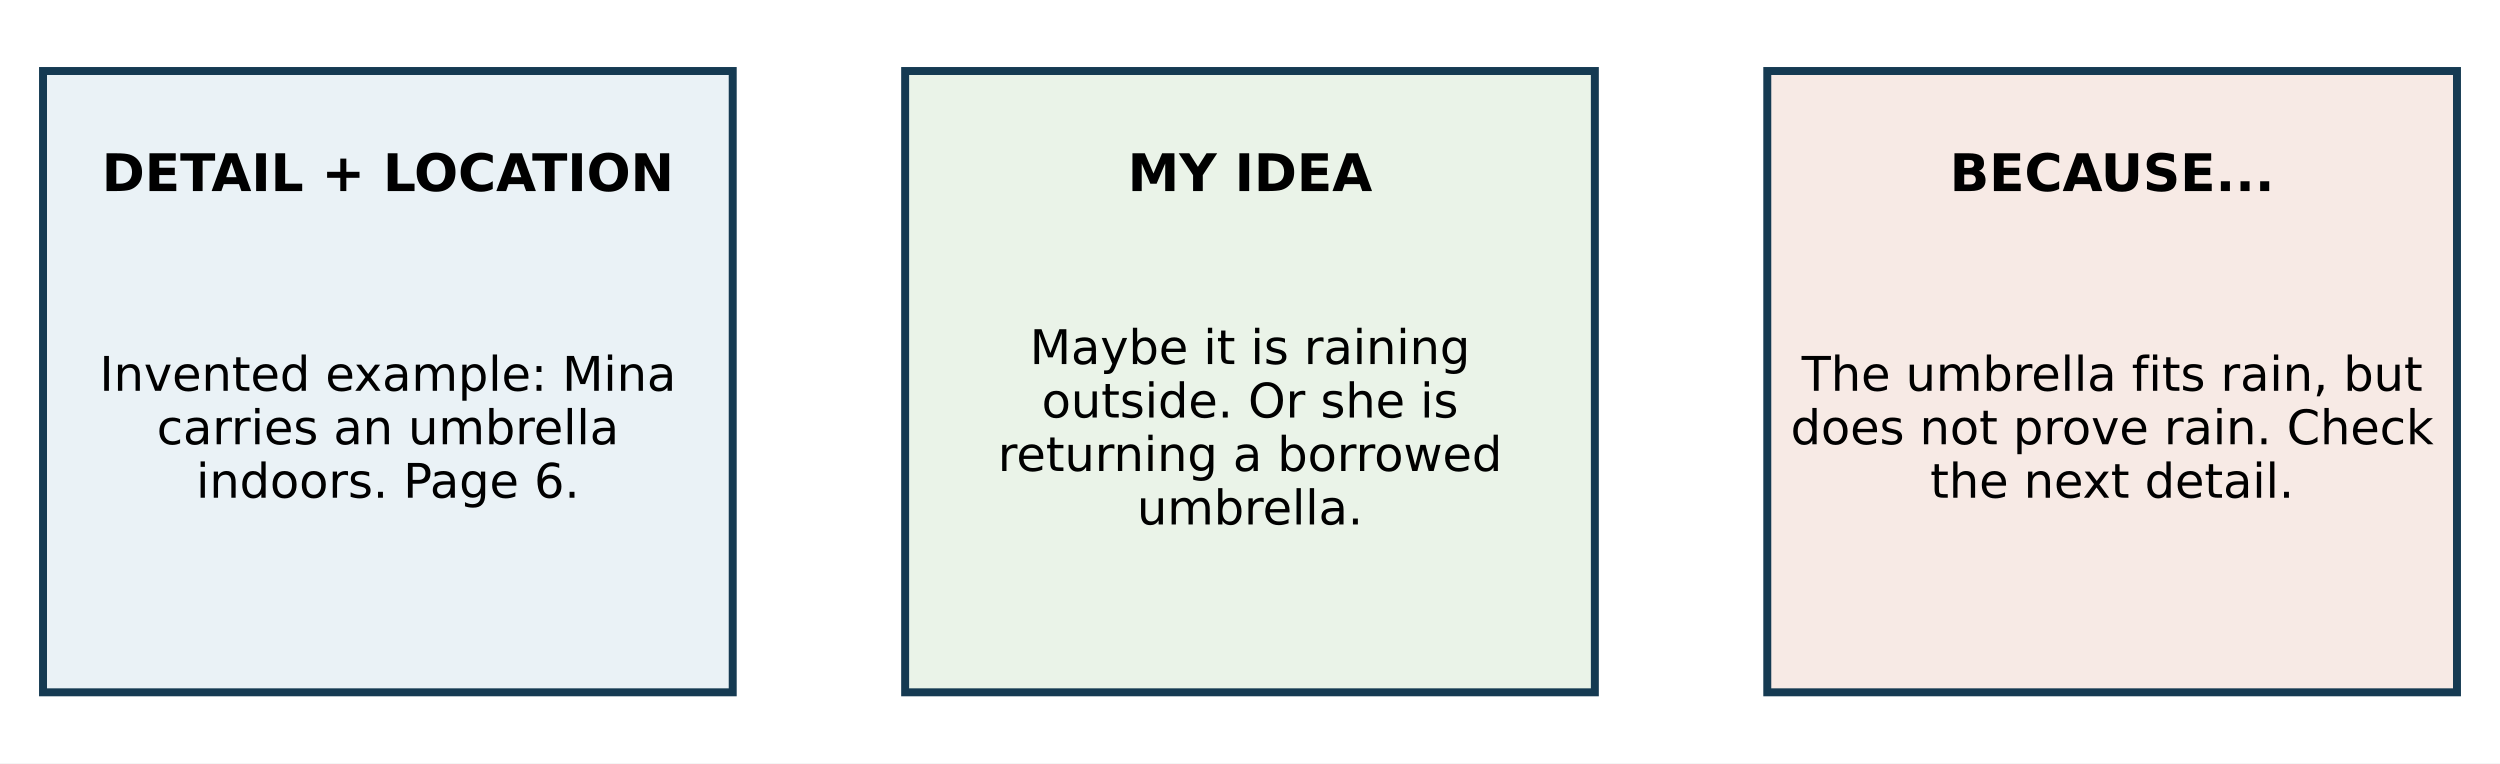
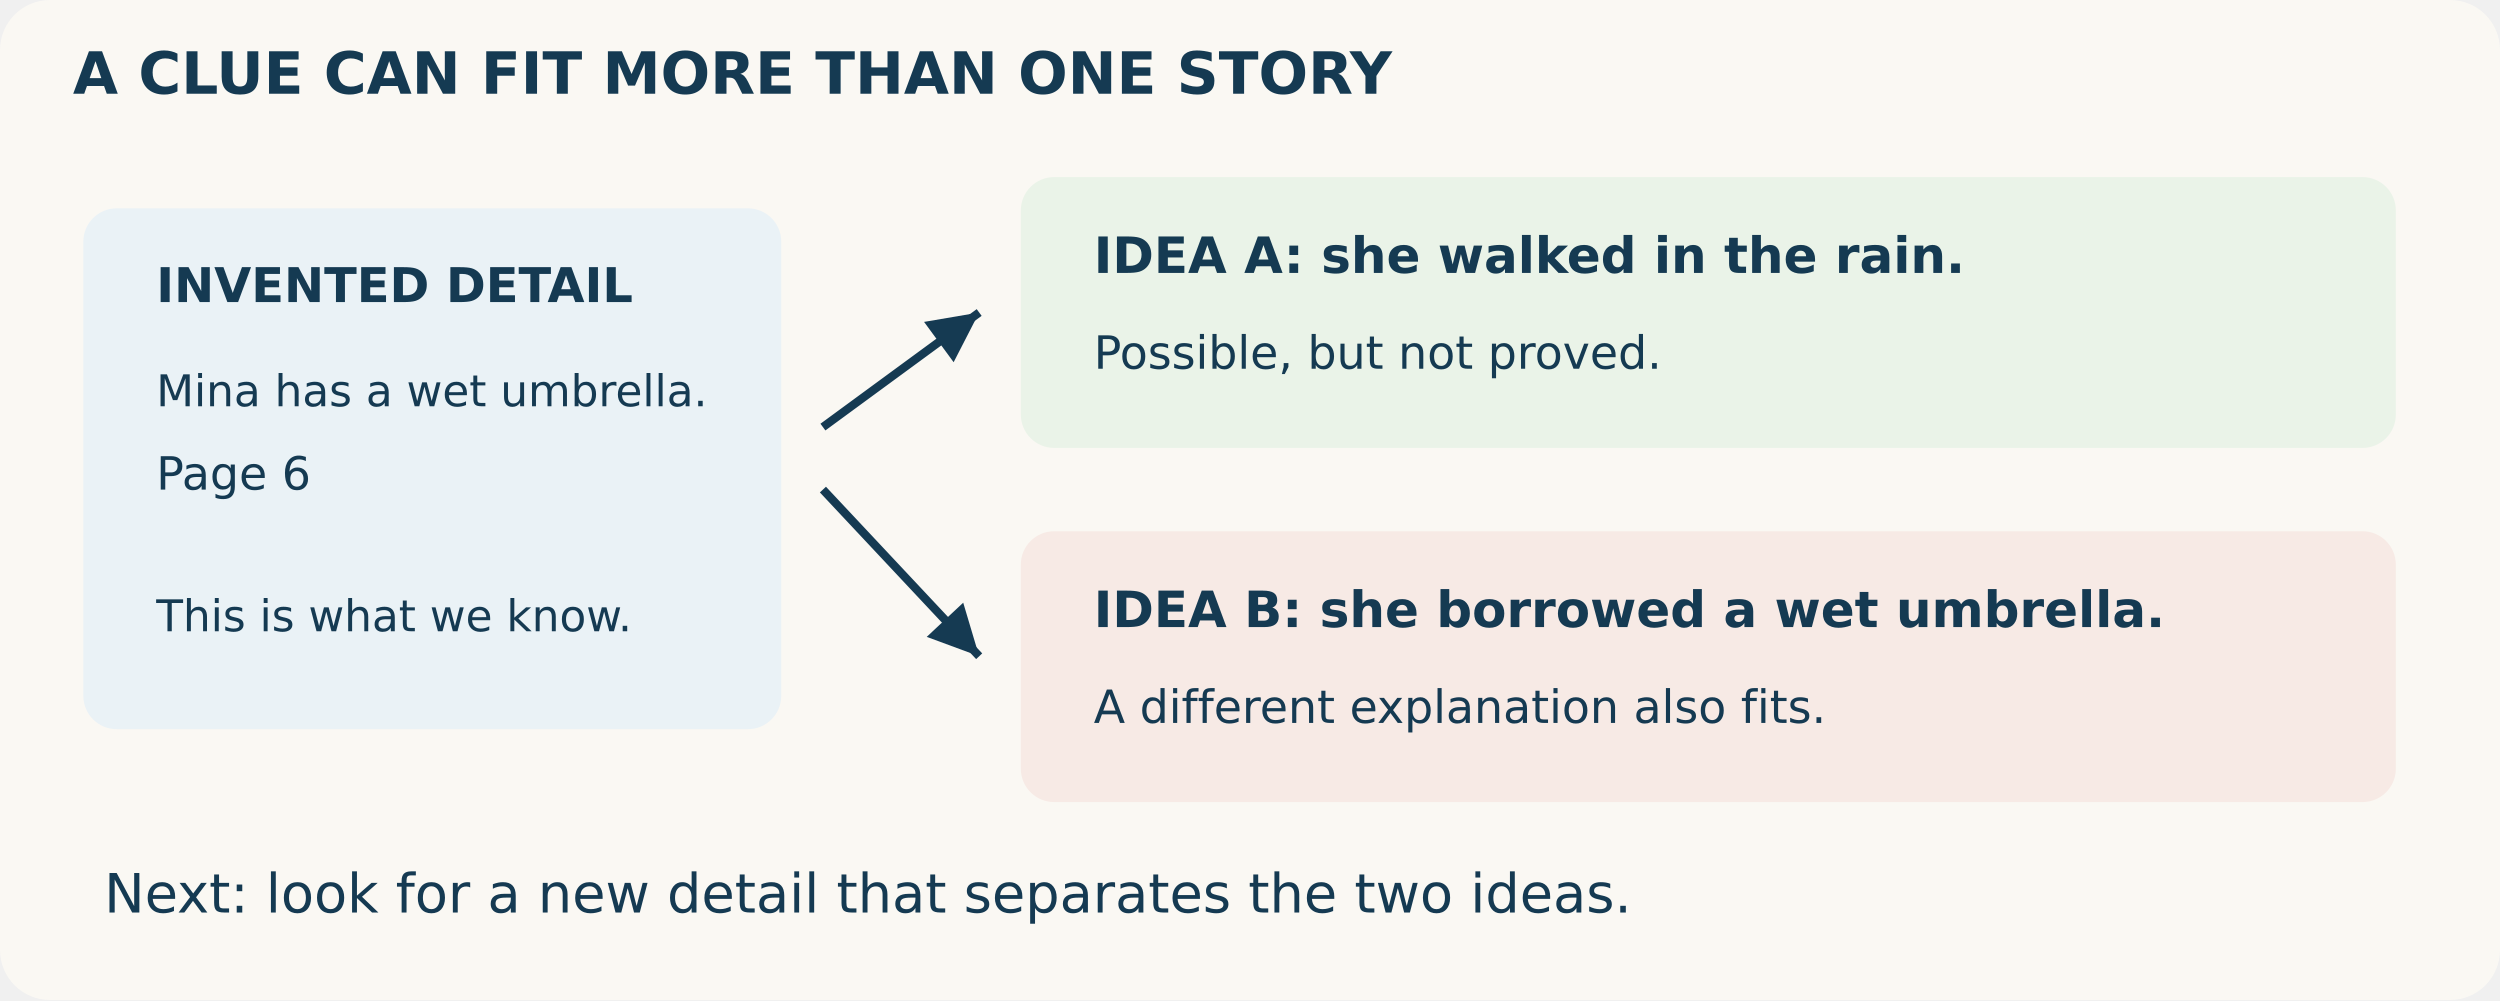
- <svg xmlns="http://www.w3.org/2000/svg" width="628.2pt" height="191.808pt" viewBox="0 0 628.2 191.808" version="1.1">
+ <svg xmlns="http://www.w3.org/2000/svg" width="1200" height="480" viewBox="0 0 1200 480">
+   <rect width="1200" height="480" rx="24" fill="#FAF8F3" />
  <defs>
-     <style type="text/css">*{stroke-linejoin: round; stroke-linecap: butt}</style>
+     <marker id="arrow" markerWidth="8" markerHeight="8" refX="6" refY="3" orient="auto">
+       <path d="M0,0 L6,3 L0,6" fill="#153A52" />
+     </marker>
  </defs>
-   <g id="figure_1">
-     <g id="patch_1">
-       <path d="M 0 191.808  L 628.2 191.808  L 628.2 0  L 0 0  z " style="fill: #ffffff" />
-     </g>
-     <g id="axes_1">
-       <g id="patch_2">
-         <path d="M 10.811 173.964  L 184.119 173.964  L 184.119 17.844  L 10.811 17.844  z " clip-path="url(#p6f656b6345)" style="fill: #eaf2f6; stroke: #153a52; stroke-width: 2; stroke-linejoin: miter" />
-       </g>
-       <g id="text_1">
-         <text style="font-weight: 700; font-size: 13px; font-family: 'DejaVu Sans'; text-anchor: middle" x="97.465" y="48.004" transform="rotate(-0 97.46471 48.00384)">DETAIL + LOCATION</text>
-       </g>
-       <g id="text_2">
-         <text style="font-size: 12px; font-family: 'DejaVu Sans'" transform="translate(25.00814 98.19643)">Invented example: Mina</text>
-         <text style="font-size: 12px; font-family: 'DejaVu Sans'" transform="translate(39.39314 111.6338)">carries an umbrella</text>
-         <text style="font-size: 12px; font-family: 'DejaVu Sans'" transform="translate(49.28096 125.0712)">indoors. Page 6.</text>
-       </g>
-     </g>
-     <g id="axes_2">
-       <g id="patch_3">
-         <path d="M 227.446 173.964  L 400.754 173.964  L 400.754 17.844  L 227.446 17.844  z " clip-path="url(#pd84e7e7134)" style="fill: #eaf3e8; stroke: #153a52; stroke-width: 2; stroke-linejoin: miter" />
-       </g>
-       <g id="text_3">
-         <text style="font-weight: 700; font-size: 13px; font-family: 'DejaVu Sans'; text-anchor: middle" x="314.1" y="48.004" transform="rotate(-0 314.1 48.00384)">MY IDEA</text>
-       </g>
-       <g id="text_4">
-         <text style="font-size: 12px; font-family: 'DejaVu Sans'" transform="translate(258.7706 91.47775)">Maybe it is raining</text>
-         <text style="font-size: 12px; font-family: 'DejaVu Sans'" transform="translate(261.7509 104.9151)">outside. Or she is</text>
-         <text style="font-size: 12px; font-family: 'DejaVu Sans'" transform="translate(250.7363 118.3525)">returning a borrowed</text>
-         <text style="font-size: 12px; font-family: 'DejaVu Sans'" transform="translate(285.7031 131.7899)">umbrella.</text>
-       </g>
-     </g>
-     <g id="axes_3">
-       <g id="patch_4">
-         <path d="M 444.081 173.964  L 617.389 173.964  L 617.389 17.844  L 444.081 17.844  z " clip-path="url(#pf630259cfe)" style="fill: #f7eae5; stroke: #153a52; stroke-width: 2; stroke-linejoin: miter" />
-       </g>
-       <g id="text_5">
-         <text style="font-weight: 700; font-size: 13px; font-family: 'DejaVu Sans'; text-anchor: middle" x="530.735" y="48.004" transform="rotate(-0 530.7353 48.00384)">BECAUSE...</text>
-       </g>
-       <g id="text_6">
-         <text style="font-size: 12px; font-family: 'DejaVu Sans'" transform="translate(452.7184 98.19643)">The umbrella fits rain, but</text>
-         <text style="font-size: 12px; font-family: 'DejaVu Sans'" transform="translate(449.9519 111.6338)">does not prove rain. Check</text>
-         <text style="font-size: 12px; font-family: 'DejaVu Sans'" transform="translate(485.0115 125.0712)">the next detail.</text>
-       </g>
-     </g>
-   </g>
-   <defs>
-     <clipPath id="p6f656b6345">
-       <rect x="7.2" y="7.2" width="180.529" height="177.408" />
-     </clipPath>
-     <clipPath id="pd84e7e7134">
-       <rect x="223.835" y="7.2" width="180.529" height="177.408" />
-     </clipPath>
-     <clipPath id="pf630259cfe">
-       <rect x="440.471" y="7.2" width="180.529" height="177.408" />
-     </clipPath>
-   </defs>
+   <text x="35" y="45" font-family="DejaVu Sans" font-size="28" font-weight="bold" text-anchor="start" fill="#153A52">A CLUE CAN FIT MORE THAN ONE STORY</text>
+   <rect x="40" y="100" width="335" height="250" rx="16" fill="#EAF2F6" />
+   <text x="75" y="145" font-family="DejaVu Sans" font-size="23" font-weight="bold" text-anchor="start" fill="#153A52">INVENTED DETAIL</text>
+   <text x="75" y="195" font-family="DejaVu Sans" font-size="21" font-weight="normal" text-anchor="start" fill="#153A52">Mina has a wet umbrella.</text>
+   <text x="75" y="235" font-family="DejaVu Sans" font-size="22" font-weight="normal" text-anchor="start" fill="#153A52">Page 6</text>
+   <text x="75" y="303" font-family="DejaVu Sans" font-size="21" font-weight="normal" text-anchor="start" fill="#153A52">This is what we know.</text>
+   <line x1="395" y1="205" x2="470" y2="150" stroke="#153A52" stroke-width="4" marker-end="url(#arrow)" />
+   <line x1="395" y1="235" x2="470" y2="315" stroke="#153A52" stroke-width="4" marker-end="url(#arrow)" />
+   <rect x="490" y="85" width="660" height="130" rx="16" fill="#EAF3E8" />
+   <text x="525" y="131" font-family="DejaVu Sans" font-size="24" font-weight="bold" text-anchor="start" fill="#153A52">IDEA A: she walked in the rain.</text>
+   <text x="525" y="177" font-family="DejaVu Sans" font-size="22" font-weight="normal" text-anchor="start" fill="#153A52">Possible, but not proved.</text>
+   <rect x="490" y="255" width="660" height="130" rx="16" fill="#F7EAE5" />
+   <text x="525" y="301" font-family="DejaVu Sans" font-size="24" font-weight="bold" text-anchor="start" fill="#153A52">IDEA B: she borrowed a wet umbrella.</text>
+   <text x="525" y="347" font-family="DejaVu Sans" font-size="22" font-weight="normal" text-anchor="start" fill="#153A52">A different explanation also fits.</text>
+   <text x="50" y="438" font-family="DejaVu Sans" font-size="26" font-weight="normal" text-anchor="start" fill="#153A52">Next: look for a new detail that separates the two ideas.</text>
</svg>
